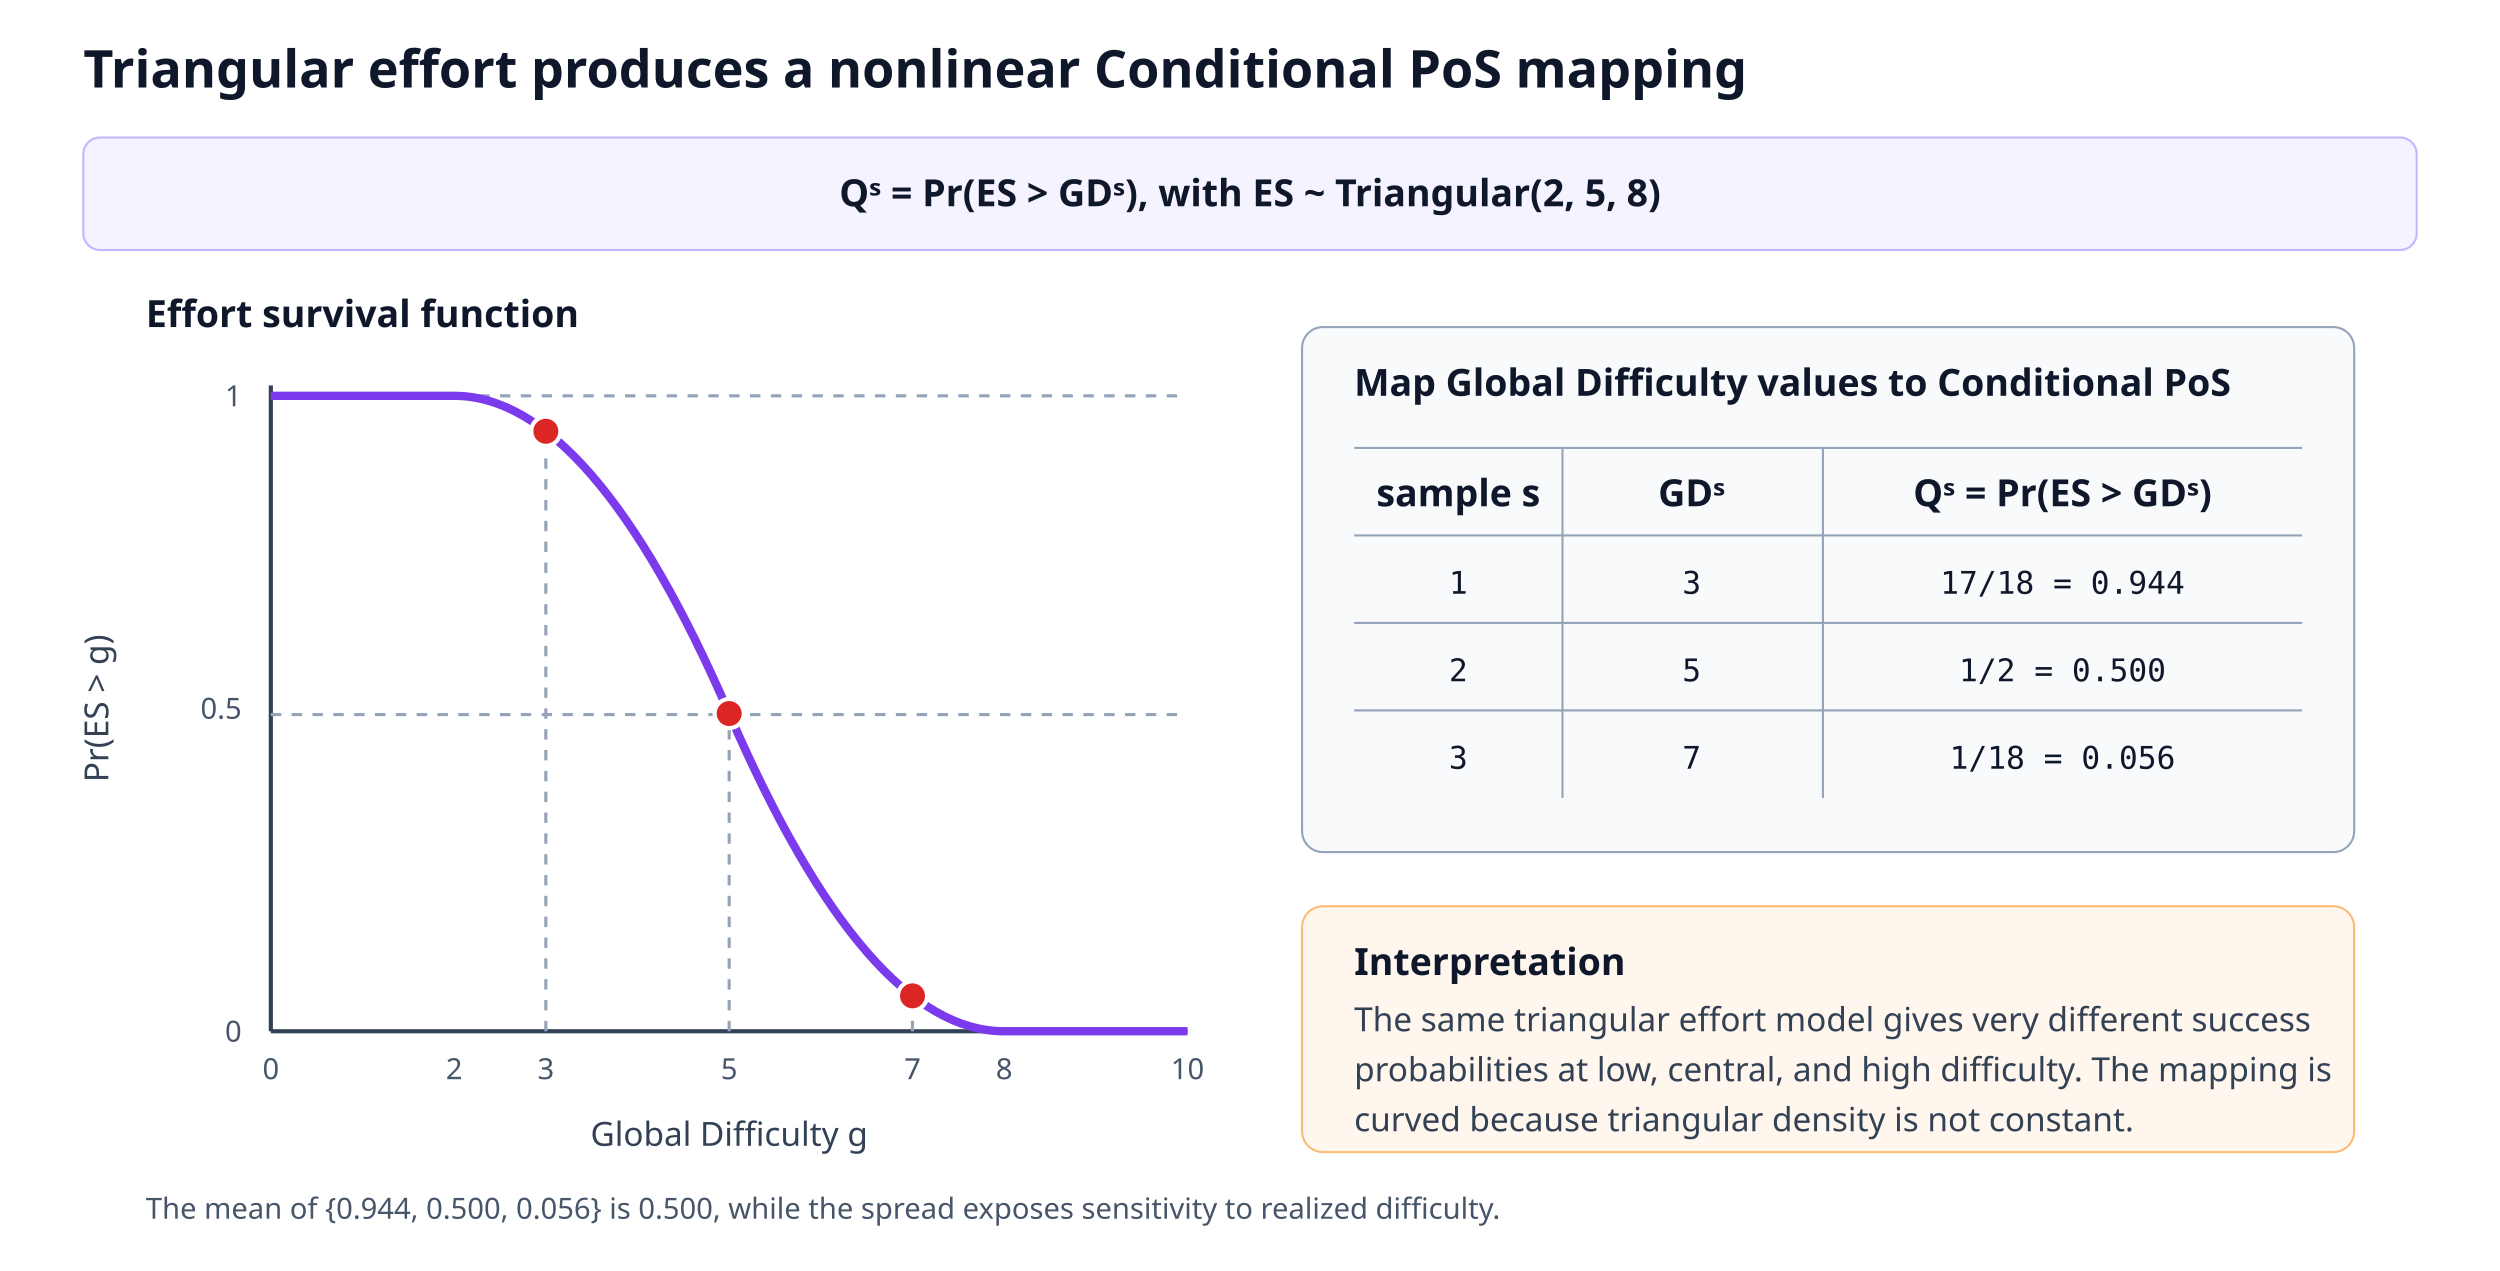
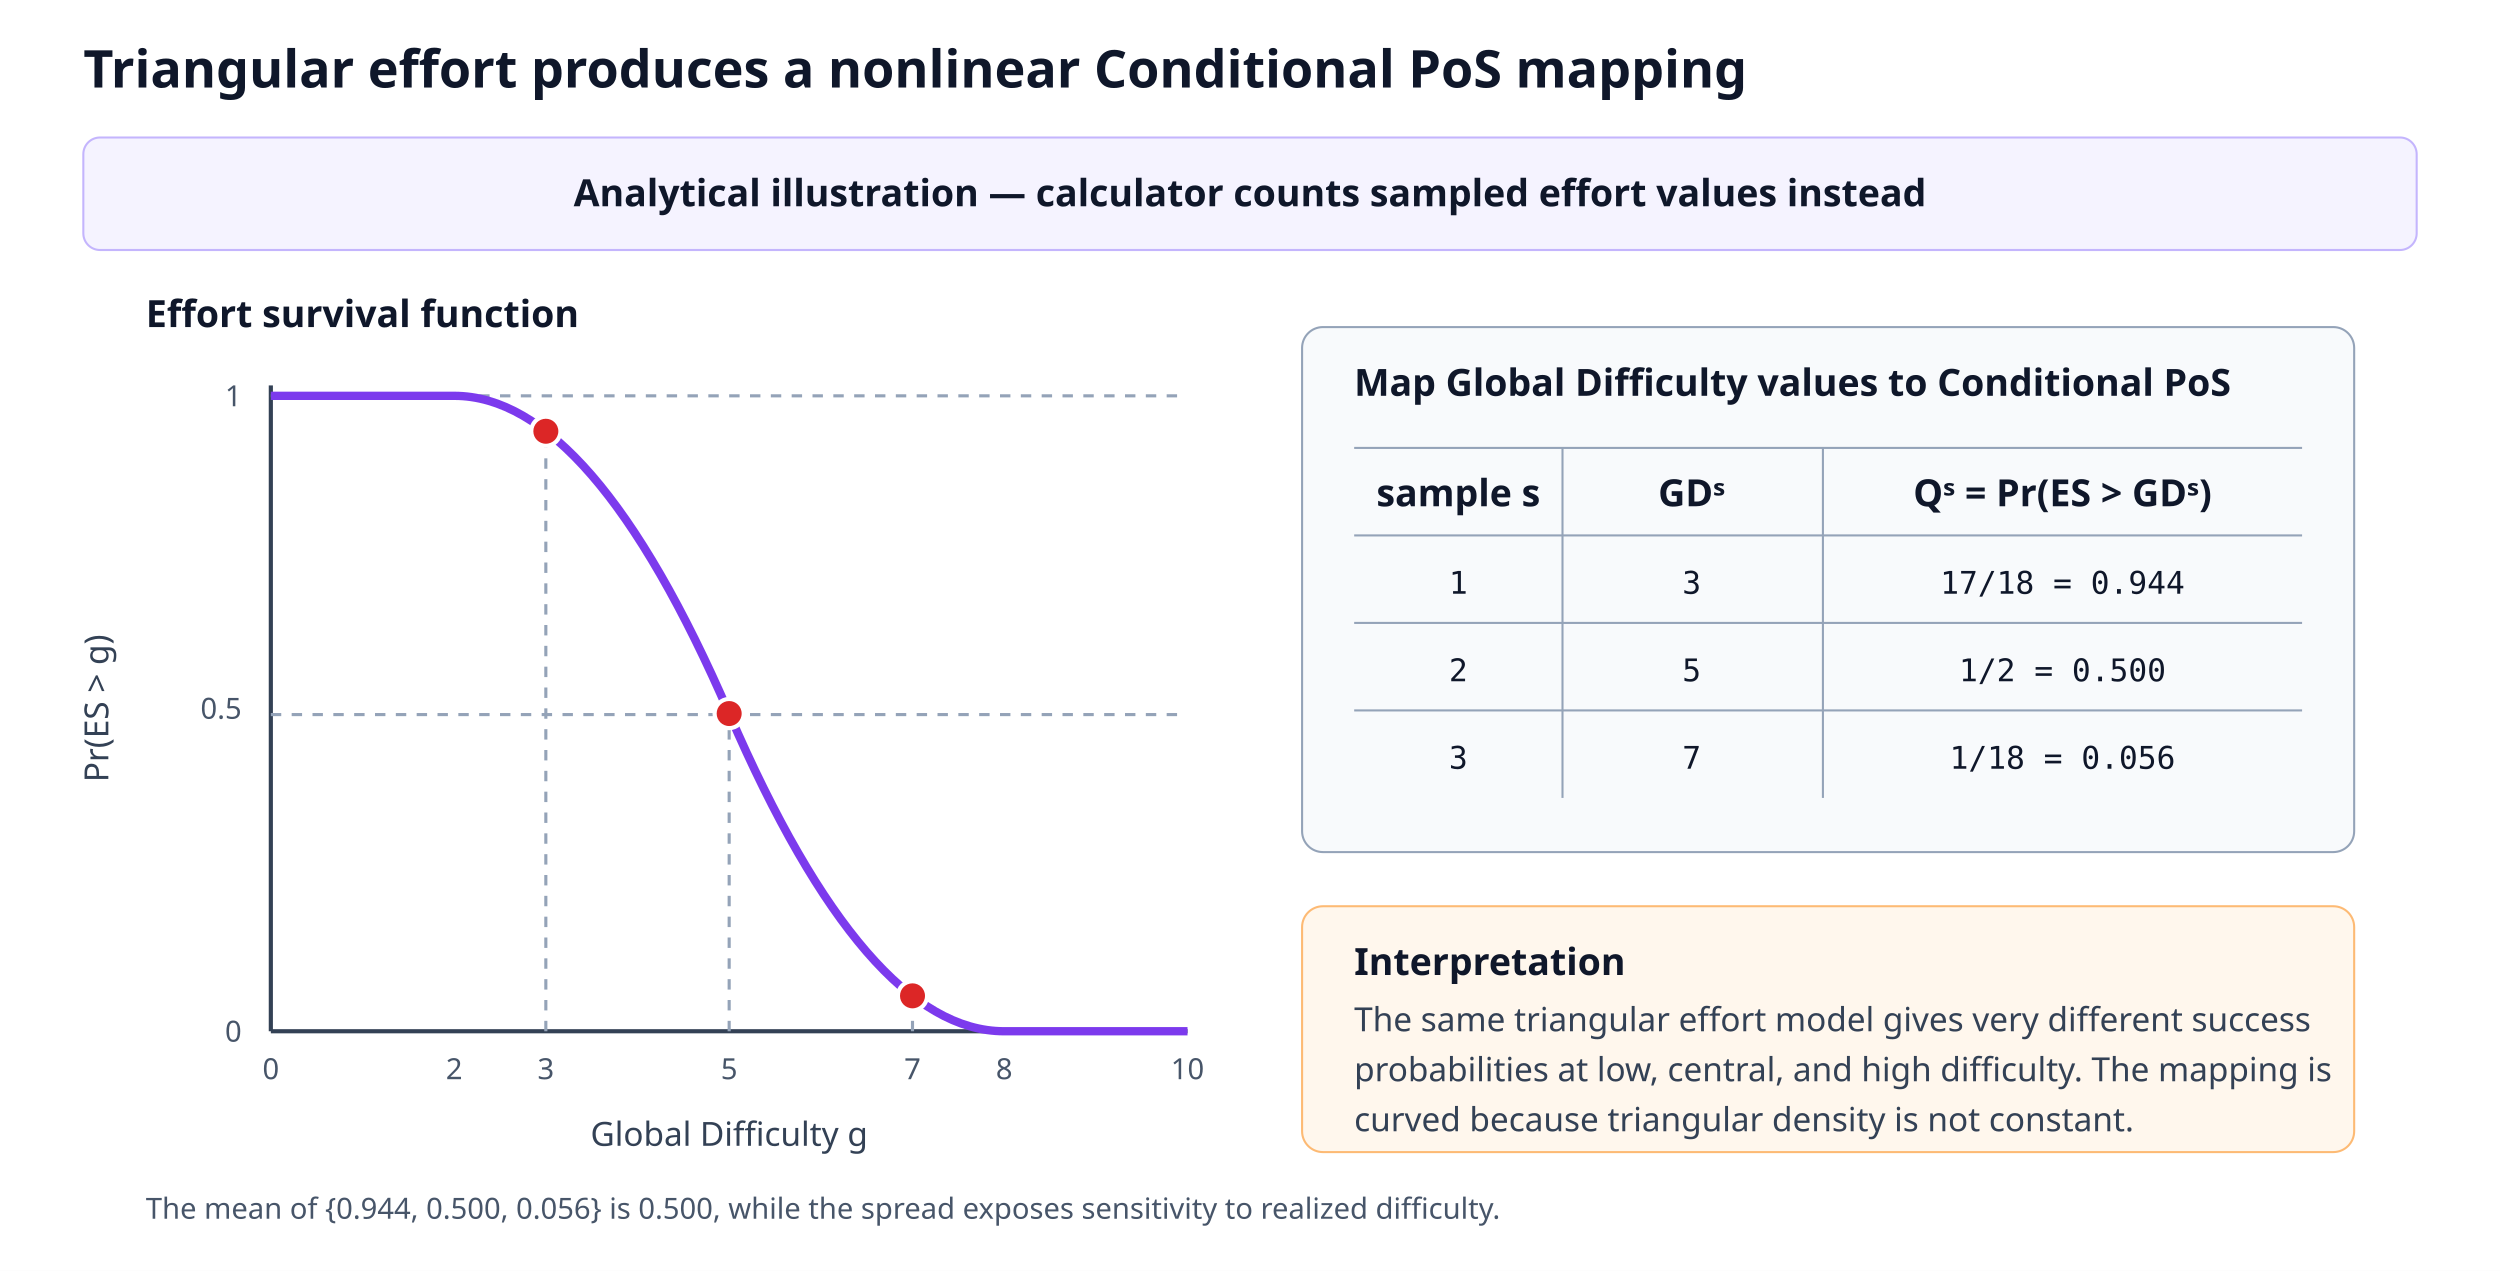
<svg xmlns="http://www.w3.org/2000/svg" width="1200" height="610" viewBox="0 0 1200 610" role="img" aria-labelledby="title desc">
  <defs>
    <style>
      .title { font: 700 25px system-ui, sans-serif; fill: #0f172a; }
      .heading { font: 700 18px system-ui, sans-serif; fill: #0f172a; }
      .body { font: 16px system-ui, sans-serif; fill: #334155; }
      .small { font: 14px system-ui, sans-serif; fill: #475569; }
      .mono { font: 15px ui-monospace, SFMono-Regular, Menlo, monospace; fill: #0f172a; }
      .axis { stroke: #334155; stroke-width: 2; }
      .guide { stroke: #94a3b8; stroke-width: 1.5; stroke-dasharray: 5 5; }
      .curve { fill: none; stroke: #7c3aed; stroke-width: 4; }
      .point { fill: #dc2626; stroke: #ffffff; stroke-width: 2; }
      .grid { stroke: #94a3b8; stroke-width: 1; }
    </style>
  </defs>
  <rect width="1200" height="610" fill="#ffffff" />
  <text x="40" y="42" class="title">Triangular effort produces a nonlinear Conditional PoS mapping</text>
  <rect x="40" y="66" width="1120" height="54" rx="8" fill="#f5f3ff" stroke="#c4b5fd" />
-   <text x="600" y="99" text-anchor="middle" class="heading">Qˢ = Pr(ES &gt; GDˢ), with ES ~ Triangular(2, 5, 8)</text>
+   <text x="600" y="99" text-anchor="middle" class="heading">Analytical illustration — calculator counts sampled effort values instead</text>
  <text x="70" y="157" class="heading">Effort survival function</text>
  <line x1="130" y1="495" x2="570" y2="495" class="axis" />
  <line x1="130" y1="495" x2="130" y2="185" class="axis" />
  <text x="350" y="550" text-anchor="middle" class="body">Global Difficulty g</text>
  <text x="52" y="340" text-anchor="middle" transform="rotate(-90 52 340)" class="body">Pr(ES &gt; g)</text>
  <text x="116" y="500" text-anchor="end" class="small">0</text>
  <text x="116" y="345" text-anchor="end" class="small">0.5</text>
  <text x="116" y="195" text-anchor="end" class="small">1</text>
  <line x1="130" y1="343" x2="570" y2="343" class="guide" />
  <line x1="130" y1="190" x2="570" y2="190" class="guide" />
  <g class="small" text-anchor="middle">
    <text x="130" y="518">0</text>
    <text x="218" y="518">2</text>
    <text x="262" y="518">3</text>
    <text x="350" y="518">5</text>
    <text x="438" y="518">7</text>
    <text x="482" y="518">8</text>
    <text x="570" y="518">10</text>
  </g>
  <path d="M130 190 L218 190 Q284 190 350 342.5 Q416 495 482 495 L570 495" class="curve" />
  <line x1="262" y1="495" x2="262" y2="207" class="guide" />
  <line x1="350" y1="495" x2="350" y2="342.5" class="guide" />
  <line x1="438" y1="495" x2="438" y2="478" class="guide" />
  <circle cx="262" cy="207" r="7" class="point" />
  <circle cx="350" cy="342.5" r="7" class="point" />
  <circle cx="438" cy="478" r="7" class="point" />
  <rect x="625" y="157" width="505" height="252" rx="10" fill="#f8fafc" stroke="#94a3b8" />
  <text x="650" y="190" class="heading">Map Global Difficulty values to Conditional PoS</text>
  <line x1="650" y1="215" x2="1105" y2="215" class="grid" />
  <line x1="650" y1="257" x2="1105" y2="257" class="grid" />
  <line x1="650" y1="299" x2="1105" y2="299" class="grid" />
  <line x1="650" y1="341" x2="1105" y2="341" class="grid" />
  <line x1="750" y1="215" x2="750" y2="383" class="grid" />
  <line x1="875" y1="215" x2="875" y2="383" class="grid" />
  <text x="700" y="243" text-anchor="middle" class="heading">sample s</text>
  <text x="812" y="243" text-anchor="middle" class="heading">GDˢ</text>
  <text x="990" y="243" text-anchor="middle" class="heading">Qˢ = Pr(ES &gt; GDˢ)</text>
  <text x="700" y="285" text-anchor="middle" class="mono">1</text>
  <text x="812" y="285" text-anchor="middle" class="mono">3</text>
  <text x="990" y="285" text-anchor="middle" class="mono">17/18 = 0.944</text>
  <text x="700" y="327" text-anchor="middle" class="mono">2</text>
  <text x="812" y="327" text-anchor="middle" class="mono">5</text>
  <text x="990" y="327" text-anchor="middle" class="mono">1/2 = 0.500</text>
  <text x="700" y="369" text-anchor="middle" class="mono">3</text>
  <text x="812" y="369" text-anchor="middle" class="mono">7</text>
  <text x="990" y="369" text-anchor="middle" class="mono">1/18 = 0.056</text>
  <rect x="625" y="435" width="505" height="118" rx="10" fill="#fff7ed" stroke="#fdba74" />
  <text x="650" y="468" class="heading">Interpretation</text>
  <text x="650" y="495" class="body">The same triangular effort model gives very different success</text>
  <text x="650" y="519" class="body">probabilities at low, central, and high difficulty. The mapping is</text>
  <text x="650" y="543" class="body">curved because triangular density is not constant.</text>
  <text x="70" y="585" class="small">The mean of {0.944, 0.500, 0.056} is 0.500, while the spread exposes sensitivity to realized difficulty.</text>
</svg>
